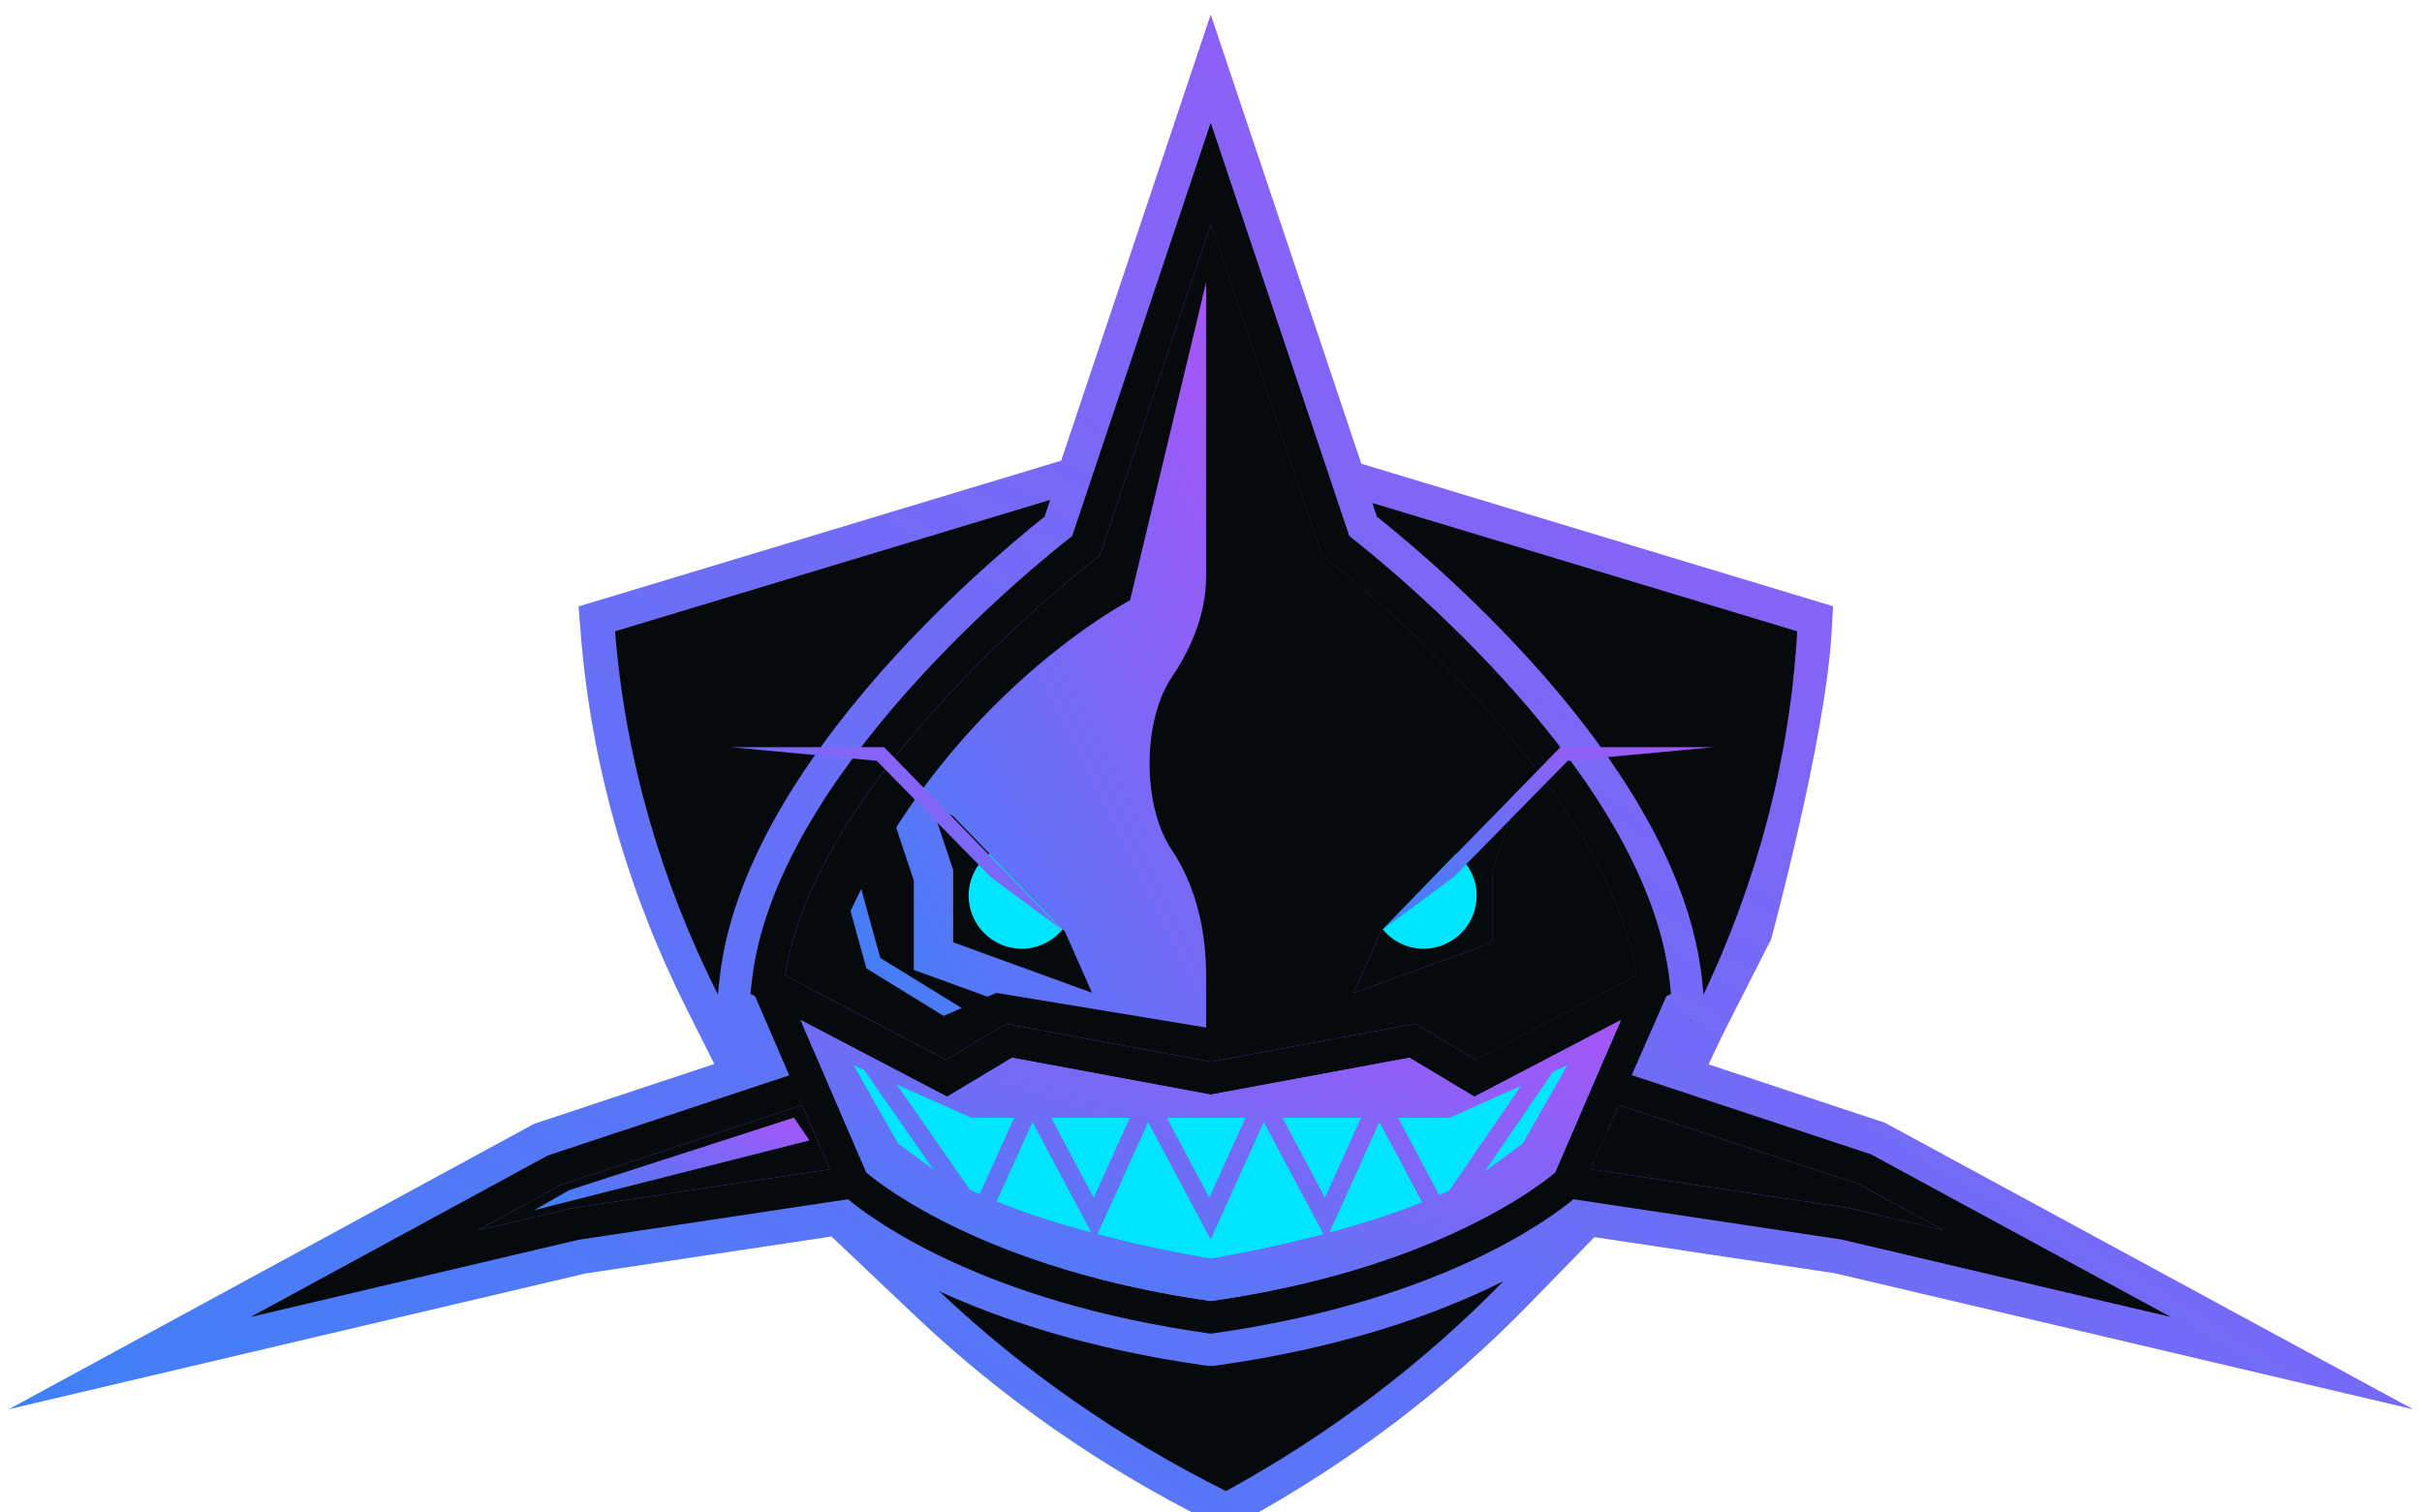
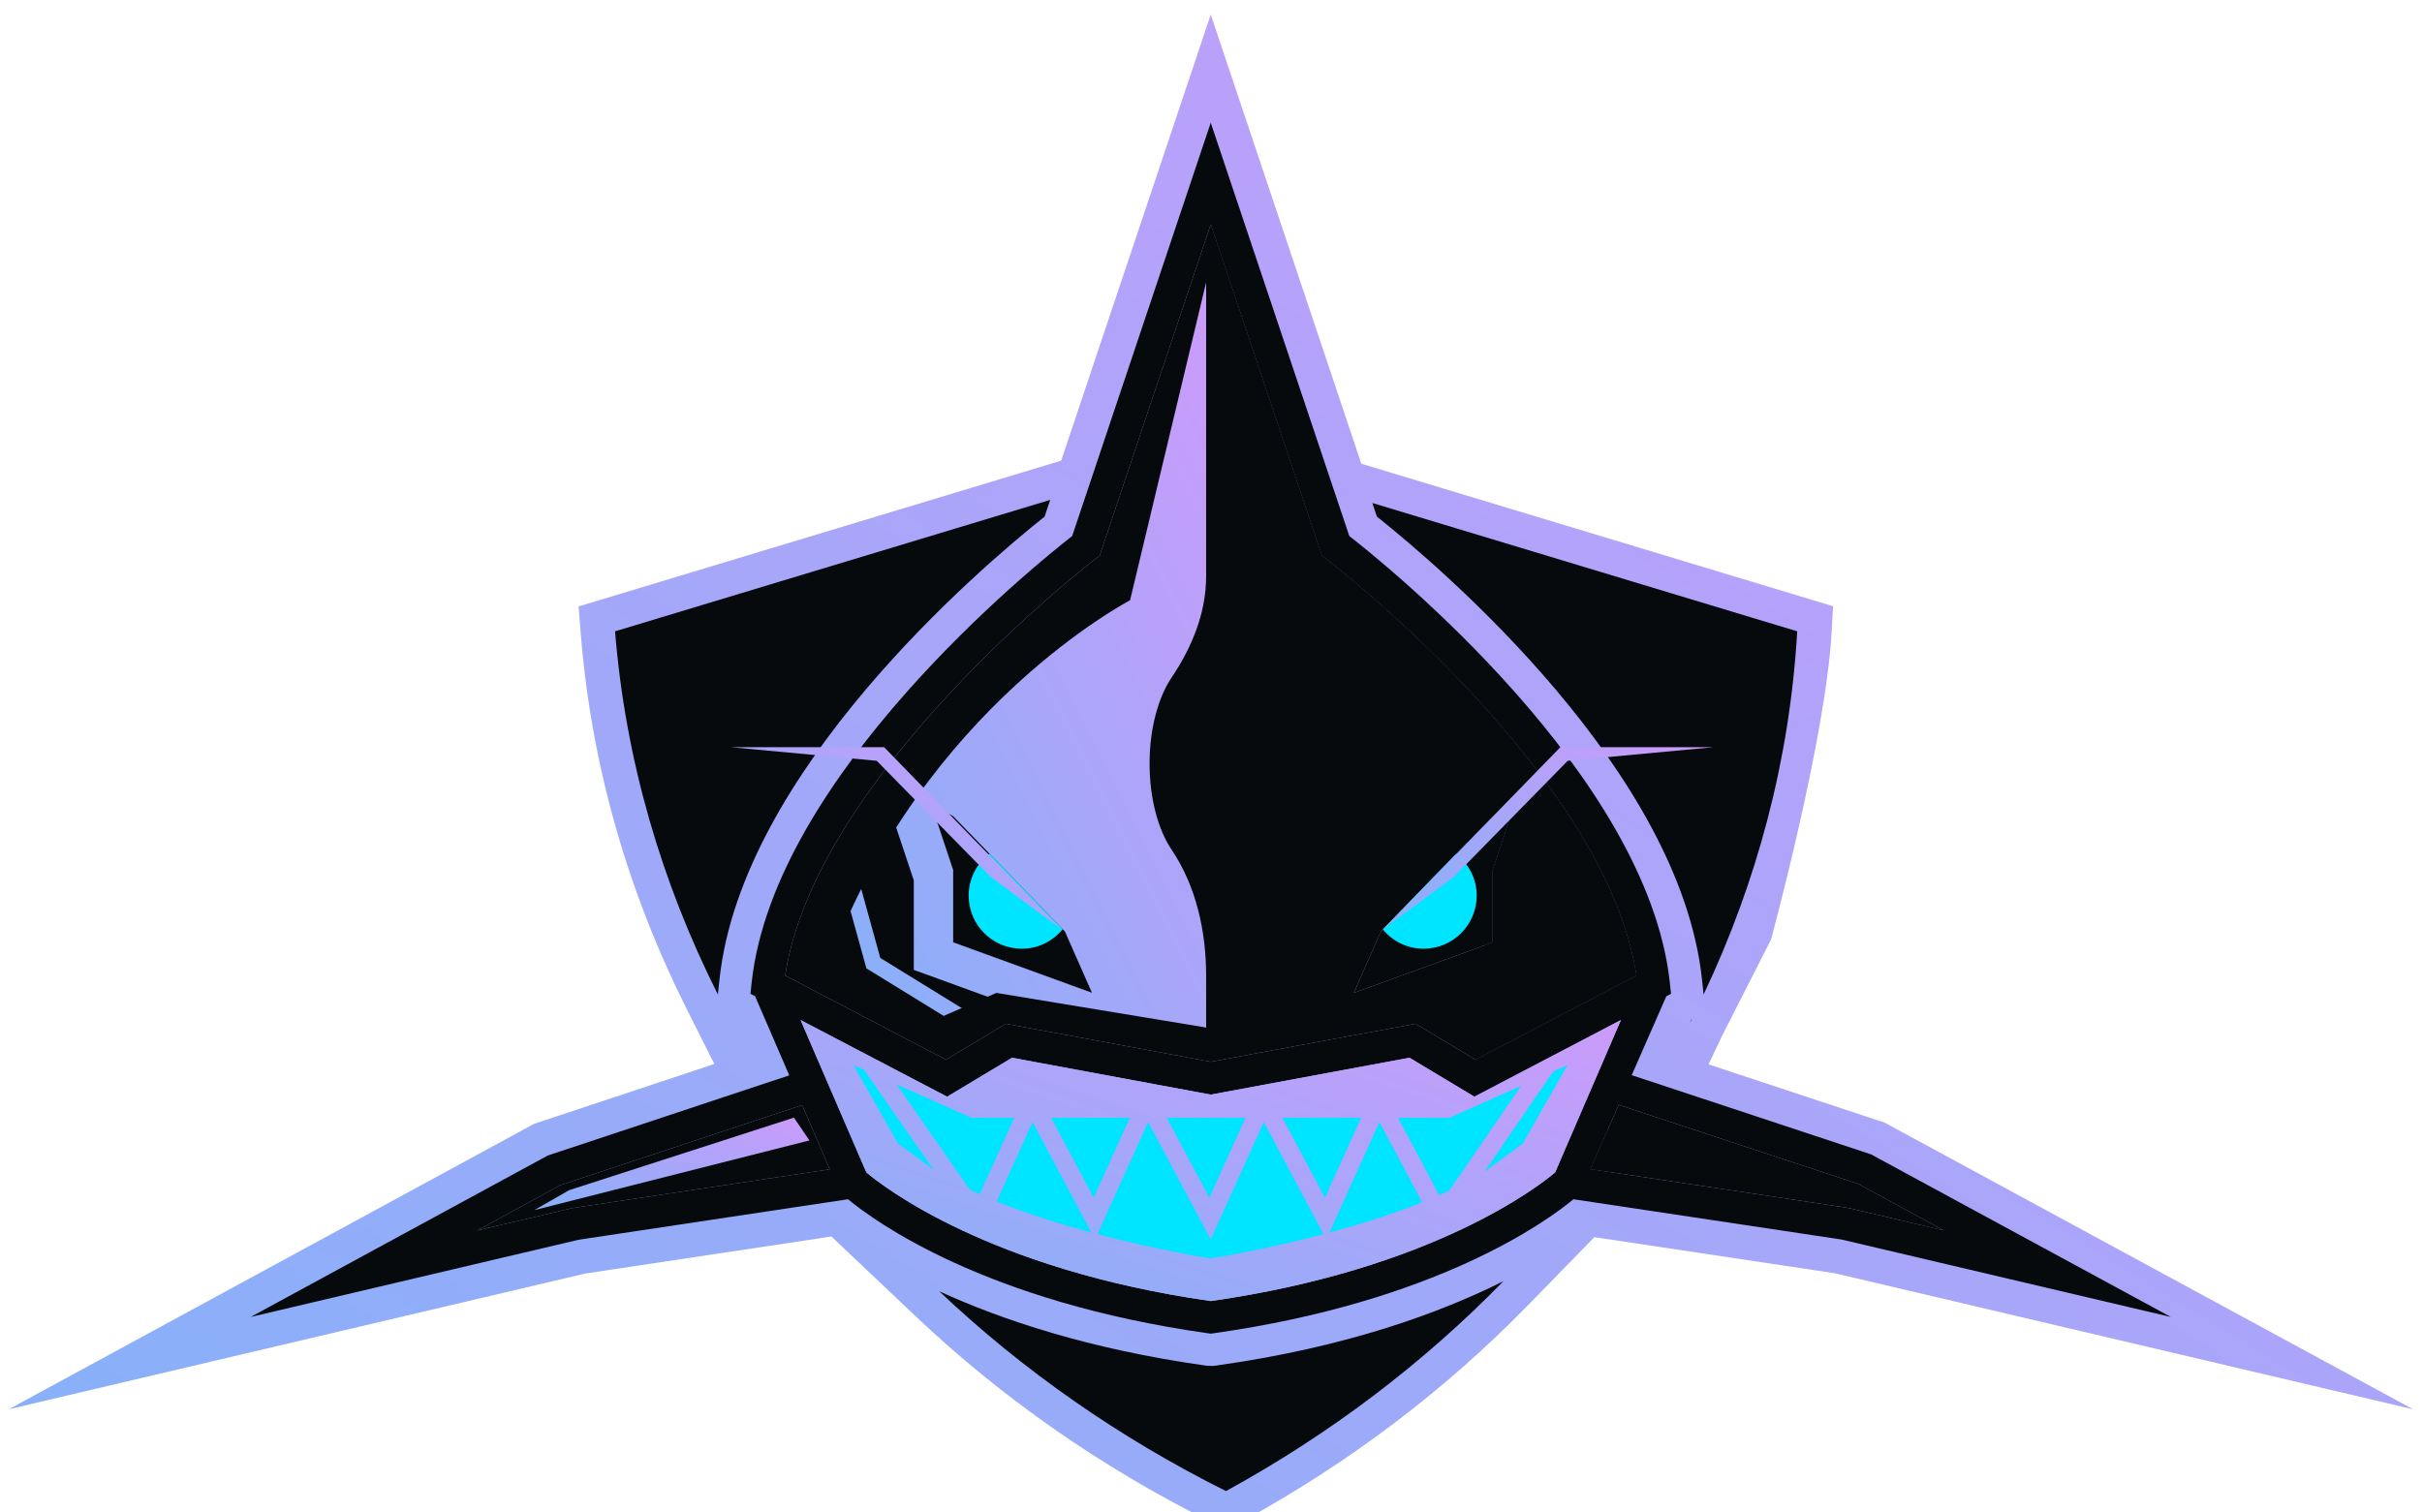
<svg xmlns="http://www.w3.org/2000/svg" viewBox="358 210 564 352" width="564" height="352" role="img" aria-label="Juke">
  <defs>
    <linearGradient id="jukeGrad" x1="0%" y1="0%" x2="100%" y2="100%">
-       <stop offset="0%" stop-color="#3B82F6" />
-       <stop offset="100%" stop-color="#A855F7" />
+       <stop offset="0%" stop-color="#85B1F9" />
+       <stop offset="100%" stop-color="#CC9BFA" />
    </linearGradient>
  </defs>
  <g transform="matrix(1.921154 0 0 1.921154 640 389.8519)" id="logo-logo">
    <g style="" paint-order="stroke">
      <g transform="matrix(0.9307168 0 0 -0.9307168 0 0)">
        <path style="stroke: none; stroke-width: 1; stroke-dasharray: none; stroke-linecap: butt; stroke-dashoffset: 0; stroke-linejoin: miter; stroke-miterlimit: 4; fill: url(#jukeGrad); fill-rule: nonzero; opacity: 1;" paint-order="stroke" transform=" translate(87.908, -45.7435)" d="M 0 0 L -0.162 0.088 L -23.11 7.684 L -21.329 11.444 L -14.971 23.953 C -14.971 23.953 -7.886 50.038 -7.093 63.838 L -6.891 67.36 L -68.329 85.922 L -87.941 144.437 L -107.419 86.324 L -170.271 67.336 L -169.982 63.735 C -168.625 46.837 -163.965 30.364 -156.13 14.775 L -152.59 7.733 L -176.067 -0.064 L -244.471 -37.236 L -169.405 -19.56 L -137.337 -14.737 L -126.384 -25.118 C -115.117 -35.794 -102.188 -44.808 -87.957 -51.905 L -85.861 -52.95 L -83.807 -51.826 C -69.93 -44.228 -57.418 -34.758 -46.618 -23.68 L -37.981 -14.821 L -6.647 -19.528 L 68.655 -37.245 z" stroke-linecap="round" />
      </g>
      <g transform="matrix(0.9307168 0 0 -0.9307168 -0.03108594 -5.335334)">
        <path style="stroke: none; stroke-width: 1; stroke-dasharray: none; stroke-linecap: butt; stroke-dashoffset: 0; stroke-linejoin: miter; stroke-miterlimit: 4; fill: #070A0D; fill-rule: nonzero; opacity: 1;" paint-order="stroke" transform=" translate(0, -74.6205)" d="M 0 0 C -28.828 4.111 -42.677 14.92 -44.849 16.753 L -53.417 36.602 L -34.334 26.617 L -25.878 31.691 L 0 26.888 L 25.878 31.691 L 34.334 26.617 L 53.416 36.602 L 44.849 16.753 C 42.676 14.92 28.828 4.111 0 0 M -83.107 12.114 L -95.536 9.189 L -84.671 15.111 L -53.219 25.521 L -49.609 17.158 z M -14.979 96.703 L -14.463 97.096 L 0 140.247 L 14.463 97.096 L 14.979 96.703 C 15.351 96.422 51.455 68.687 55.426 42.403 L 34.474 31.44 L 26.676 36.118 L 0 31.169 L -26.676 36.118 L -34.474 31.44 L -55.426 42.403 C -51.457 68.669 -15.349 96.422 -14.979 96.703 M 84.328 15.261 L 95.479 9.198 L 82.936 12.145 L 49.454 17.181 L 53.127 25.554 z M 125.043 -2.077 L 85.995 19.106 L 54.825 29.424 L 59.332 39.697 L 59.945 40.02 L 59.793 41.441 C 56.908 68.465 22.882 95.883 18.045 99.652 L 0 153.491 L -18.046 99.652 C -22.882 95.883 -56.908 68.465 -59.793 41.441 L -59.945 40.02 L -59.338 39.701 L -54.892 29.399 L -86.338 18.957 L -125.043 -2.077 L -82.312 7.985 L -47.239 13.259 C -43.84 10.441 -29.446 -0.112 -0.292 -4.209 L 0 -4.25 L 0.292 -4.209 C 29.447 -0.112 43.84 10.441 47.239 13.259 L 82.141 8.016 Z" stroke-linecap="round" />
      </g>
      <g transform="matrix(0.9307168 0 0 -0.9307168 27.03937 15.38103)">
        <path style="stroke: none; stroke-width: 1; stroke-dasharray: none; stroke-linecap: butt; stroke-dashoffset: 0; stroke-linejoin: miter; stroke-miterlimit: 4; fill: #070A0D; fill-rule: nonzero; opacity: 1;" paint-order="stroke" transform=" translate(7.639, 3.761)" d="M 0 0 L 2.82 8.462 L 0 7.052 L -14.573 -7.991 L -18.098 -15.984 L 0 -9.403 Z" stroke-linecap="round" />
      </g>
      <g transform="matrix(0.9307168 0 0 -0.9307168 -24.14531 15.38131)">
        <path style="stroke: none; stroke-width: 1; stroke-dasharray: none; stroke-linecap: butt; stroke-dashoffset: 0; stroke-linejoin: miter; stroke-miterlimit: 4; fill: #070A0D; fill-rule: nonzero; opacity: 1;" paint-order="stroke" transform=" translate(-7.6385, -5.642)" d="M 0 0 L 18.098 -6.581 L 14.572 1.412 L 0 16.455 L -2.821 17.865 L 0 9.403 Z" stroke-linecap="round" />
      </g>
      <g transform="matrix(0.9307168 0 0 -0.9307168 -0.5897953 46.76489)">
        <path style="stroke: none; stroke-width: 1; stroke-dasharray: none; stroke-linecap: butt; stroke-dashoffset: 0; stroke-linejoin: miter; stroke-miterlimit: 4; fill: #00E5FF; fill-rule: nonzero; opacity: 1;" paint-order="stroke" transform=" translate(5.154, 5.235)" d="M 0 0 L -4.554 0 L -4.629 0 L -10.308 0 L -4.736 -10.47 z" stroke-linecap="round" />
      </g>
      <g transform="matrix(0.9307168 0 0 -0.9307168 -20.23918 49.10508)">
        <path style="stroke: none; stroke-width: 1; stroke-dasharray: none; stroke-linecap: butt; stroke-dashoffset: 0; stroke-linejoin: miter; stroke-miterlimit: 4; fill: #00E5FF; fill-rule: nonzero; opacity: 1;" paint-order="stroke" transform=" translate(-6.2075, -3.1725)" d="M 0 0 C 4.041 -1.636 8.379 -2.982 12.415 -4.067 L 4.709 10.412 Z" stroke-linecap="round" />
      </g>
      <g transform="matrix(0.9307168 0 0 -0.9307168 -14.60611 46.76489)">
        <path style="stroke: none; stroke-width: 1; stroke-dasharray: none; stroke-linecap: butt; stroke-dashoffset: 0; stroke-linejoin: miter; stroke-miterlimit: 4; fill: #00E5FF; fill-rule: nonzero; opacity: 1;" paint-order="stroke" transform=" translate(-5.153, 5.235)" d="M 0 0 L 5.571 -10.47 L 10.306 0 Z" stroke-linecap="round" />
      </g>
      <g transform="matrix(0.9307168 0 0 -0.9307168 13.4268 46.76489)">
        <path style="stroke: none; stroke-width: 1; stroke-dasharray: none; stroke-linecap: butt; stroke-dashoffset: 0; stroke-linejoin: miter; stroke-miterlimit: 4; fill: #00E5FF; fill-rule: nonzero; opacity: 1;" paint-order="stroke" transform=" translate(-5.153, 5.235)" d="M 0 0 L 5.571 -10.47 L 10.306 0 Z" stroke-linecap="round" />
      </g>
      <g transform="matrix(0.9307168 0 0 -0.9307168 30.14043 44.64332)">
        <path style="stroke: none; stroke-width: 1; stroke-dasharray: none; stroke-linecap: butt; stroke-dashoffset: 0; stroke-linejoin: miter; stroke-miterlimit: 4; fill: #00E5FF; fill-rule: nonzero; opacity: 1;" paint-order="stroke" transform=" translate(-1.374, 2.9555)" d="M 0 0 L -6.678 0 L -1.299 -10.108 C -0.846 -9.911 -0.398 -9.709 0.043 -9.502 L 9.426 4.197 Z" stroke-linecap="round" />
      </g>
      <g transform="matrix(0.9307168 0 0 -0.9307168 38.15595 42.00902)">
        <path style="stroke: none; stroke-width: 1; stroke-dasharray: none; stroke-linecap: butt; stroke-dashoffset: 0; stroke-linejoin: miter; stroke-miterlimit: 4; fill: #00E5FF; fill-rule: nonzero; opacity: 1;" paint-order="stroke" transform=" translate(3.547, 6.1515)" d="M 0 0 L -9.009 -13.154 L -3.906 -9.385 L 1.915 0.851 z" stroke-linecap="round" />
      </g>
      <g transform="matrix(0.9307168 0 0 -0.9307168 19.97281 49.10629)">
        <path style="stroke: none; stroke-width: 1; stroke-dasharray: none; stroke-linecap: butt; stroke-dashoffset: 0; stroke-linejoin: miter; stroke-miterlimit: 4; fill: #00E5FF; fill-rule: nonzero; opacity: 1;" paint-order="stroke" transform=" translate(-6.0735, -7.2405)" d="M 0 0 C 3.948 1.061 8.181 2.376 12.147 3.963 L 6.549 14.481 Z" stroke-linecap="round" />
      </g>
      <g transform="matrix(0.9307168 0 0 -0.9307168 -0.06384717 50.67399)">
        <path style="stroke: none; stroke-width: 1; stroke-dasharray: none; stroke-linecap: butt; stroke-dashoffset: 0; stroke-linejoin: miter; stroke-miterlimit: 4; fill: #00E5FF; fill-rule: nonzero; opacity: 1;" paint-order="stroke" transform=" translate(0.0255, -6.3725)" d="M 0 0 L -8.142 15.298 L -14.777 0.627 C -7.16 -1.383 -0.809 -2.421 -0.066 -2.54 L -0.066 -2.553 C -0.066 -2.553 -0.042 -2.549 -0.028 -2.546 C -0.014 -2.549 0.009 -2.553 0.009 -2.553 L 0.009 -2.54 C 0.752 -2.421 7.107 -1.381 14.726 0.629 L 6.919 15.298 Z" stroke-linecap="round" />
      </g>
      <g transform="matrix(0.9307168 0 0 -0.9307168 -38.46541 41.87956)">
        <path style="stroke: none; stroke-width: 1; stroke-dasharray: none; stroke-linecap: butt; stroke-dashoffset: 0; stroke-linejoin: miter; stroke-miterlimit: 4; fill: #00E5FF; fill-rule: nonzero; opacity: 1;" paint-order="stroke" transform=" translate(-5.272, 6.863)" d="M 0 0 L 5.821 -10.235 L 10.544 -13.726 L 1.448 -0.646 z" stroke-linecap="round" />
      </g>
      <g transform="matrix(0.9307168 0 0 -0.9307168 -30.99147 44.50371)">
        <path style="stroke: none; stroke-width: 1; stroke-dasharray: none; stroke-linecap: butt; stroke-dashoffset: 0; stroke-linejoin: miter; stroke-miterlimit: 4; fill: #00E5FF; fill-rule: nonzero; opacity: 1;" paint-order="stroke" transform=" translate(2.1455, 2.8055)" d="M 0 0 L -9.845 4.384 L -0.266 -9.395 C 0.163 -9.597 0.592 -9.798 1.034 -9.995 L 5.554 0 Z" stroke-linecap="round" />
      </g>
      <g transform="matrix(0.9307168 0 0 -0.9307168 67.4148 47.94309)">
        <path style="stroke: none; stroke-width: 1; stroke-dasharray: none; stroke-linecap: butt; stroke-dashoffset: 0; stroke-linejoin: miter; stroke-miterlimit: 4; fill: #070A0D; fill-rule: nonzero; opacity: 1;" paint-order="stroke" transform=" translate(10.4695, -5.2305)" d="M 0 0 L 12.543 -2.947 L 1.392 3.115 L -29.809 13.408 L -33.482 5.035 Z" stroke-linecap="round" />
      </g>
      <g transform="matrix(0.9307168 0 0 -0.9307168 -67.57516 47.96226)">
        <path style="stroke: none; stroke-width: 1; stroke-dasharray: none; stroke-linecap: butt; stroke-dashoffset: 0; stroke-linejoin: miter; stroke-miterlimit: 4; fill: #070A0D; fill-rule: nonzero; opacity: 1;" paint-order="stroke" transform=" translate(-22.9635, -8.166)" d="M 0 0 L 12.429 2.925 L 45.927 7.969 L 42.316 16.332 L 10.865 5.922 Z" stroke-linecap="round" />
      </g>
      <g transform="matrix(0.9307168 0 0 -0.9307168 -0.03117901 47.08217)">
        <path style="stroke: none; stroke-width: 1; stroke-dasharray: none; stroke-linecap: butt; stroke-dashoffset: 0; stroke-linejoin: miter; stroke-miterlimit: 4; fill: url(#jukeGrad); fill-rule: nonzero; opacity: 1;" paint-order="stroke" transform=" translate(31.087, -3.926)" d="M 0 0 C -0.441 -0.207 -0.889 -0.409 -1.342 -0.606 L -6.721 9.502 L -0.043 9.502 L 9.382 13.699 z M 15.404 16.379 L 9.583 6.144 L 4.481 2.374 L 13.49 15.528 Z M -15.667 -5.489 L -9.119 8.992 L -3.52 -1.526 C -7.486 -3.113 -11.72 -4.429 -15.667 -5.489 M -21.78 9.502 L -11.474 9.502 L -16.209 -0.968 z M -31.087 -8.846 L -31.087 -8.858 C -31.087 -8.858 -31.111 -8.854 -31.125 -8.852 C -31.139 -8.854 -31.163 -8.858 -31.163 -8.858 L -31.163 -8.846 C -31.906 -8.727 -38.257 -7.688 -45.874 -5.679 L -39.238 8.992 L -31.097 -6.306 L -24.178 8.992 L -16.371 -5.677 C -23.99 -7.687 -30.345 -8.727 -31.087 -8.846 M -51.9 9.502 L -41.594 9.502 L -46.329 -0.968 z M -59.007 -1.42 L -54.297 8.992 L -46.592 -5.487 C -50.628 -4.402 -54.966 -3.056 -59.007 -1.42 M -62.473 0.107 L -72.051 13.886 L -62.207 9.502 L -56.653 9.502 L -61.173 -0.493 C -61.614 -0.296 -62.043 -0.095 -62.473 0.107 M -71.833 6.144 L -77.654 16.379 L -76.206 15.733 L -67.11 2.653 z M -31.163 9.502 L -31.087 9.502 L -26.533 9.502 L -31.269 -0.968 L -36.841 9.502 z M -5.208 17.316 L -31.087 12.513 L -56.965 17.316 L -65.421 12.242 L -84.503 22.227 L -75.936 2.378 C -73.764 0.545 -59.915 -10.264 -31.087 -14.375 C -2.259 -10.264 11.589 0.545 13.762 2.378 L 22.329 22.227 L 3.247 12.242 Z" stroke-linecap="round" />
      </g>
      <g transform="matrix(0.9307168 0 0 -0.9307168 -0.03099287 -15.65438)">
        <path style="stroke: none; stroke-width: 1; stroke-dasharray: none; stroke-linecap: butt; stroke-dashoffset: 0; stroke-linejoin: miter; stroke-miterlimit: 4; fill: #070A0D; fill-rule: nonzero; opacity: 1;" paint-order="stroke" transform=" translate(36.7245, -38.988)" d="M 0 0 L -18.098 -6.581 L -14.573 1.412 L 0 16.455 L 2.82 17.865 L 0 9.403 Z M -70.272 0 L -70.272 9.403 L -73.093 17.865 L -70.272 16.455 L -55.7 1.412 L -52.175 -6.581 z M -21.746 49.983 L -22.261 50.376 L -36.725 93.527 L -51.188 50.376 L -51.704 49.983 C -52.074 49.702 -88.182 21.949 -92.15 -4.316 L -71.199 -15.279 L -63.401 -10.602 L -36.725 -15.551 L -10.049 -10.602 L -2.251 -15.279 L 18.701 -4.316 C 14.73 21.968 -21.374 49.702 -21.746 49.983" stroke-linecap="round" />
      </g>
      <g transform="matrix(0.9307168 0 0 -0.9307168 25.76168 -15.78105)">
        <path style="stroke: none; stroke-width: 1; stroke-dasharray: none; stroke-linecap: butt; stroke-dashoffset: 0; stroke-linejoin: miter; stroke-miterlimit: 4; fill: #070A0D; fill-rule: nonzero; opacity: 1;" paint-order="stroke" transform=" translate(27.713, -43.4405)" d="M 0 0 C -3.971 26.284 -40.075 54.019 -40.447 54.3 L -40.962 54.692 L -55.426 97.844 L -46.119 50.415 C -46.119 50.415 -28.615 38.511 -22.07 17.294 L -18.701 20.771 L -15.881 22.182 L -18.701 13.72 L -18.701 4.316 L -19.722 3.944 C -19.489 -0.719 -19.821 -5.687 -20.952 -10.963 z" stroke-linecap="round" />
      </g>
      <g transform="matrix(0.9307168 0 0 -0.9307168 -65.35084 47.48648)">
        <path style="stroke: none; stroke-width: 1; stroke-dasharray: none; stroke-linecap: butt; stroke-dashoffset: 0; stroke-linejoin: miter; stroke-miterlimit: 4; fill: url(#jukeGrad); fill-rule: nonzero; opacity: 1;" paint-order="stroke" transform=" translate(15.8985, 6.025)" d="M 0 0 L -29.273 -9.449 L -33.816 -12.05 L 2.019 -2.97 z" stroke-linecap="round" />
      </g>
      <g transform="matrix(0.9307168 0 0 -0.9307168 67.41517 49.52465)">
        <path style="stroke: none; stroke-width: 1; stroke-dasharray: none; stroke-linecap: butt; stroke-dashoffset: 0; stroke-linejoin: miter; stroke-miterlimit: 4; fill: #070A0D; fill-rule: nonzero; opacity: 1;" paint-order="stroke" transform=" translate(23.0125, -6.4785)" d="M 0 0 L -43.844 12.957 L -46.025 7.982 L -16.784 4.209 Z" stroke-linecap="round" />
      </g>
      <g transform="matrix(0.9307168 0 0 -0.9307168 -23.6739 15.63753)">
        <path style="stroke: none; stroke-width: 1; stroke-dasharray: none; stroke-linecap: butt; stroke-dashoffset: 0; stroke-linejoin: miter; stroke-miterlimit: 4; fill: #00E5FF; fill-rule: nonzero; opacity: 1;" paint-order="stroke" transform=" translate(-6.1255, 0.727)" d="M 0 0 C 0 -3.822 3.1 -6.922 6.923 -6.922 C 9.08 -6.922 10.982 -5.917 12.251 -4.371 L 2.72 5.468 C 1.077 4.201 0 2.236 0 0" stroke-linecap="round" />
      </g>
      <g transform="matrix(0.9307168 0 0 -0.9307168 26.51845 15.65224)">
        <path style="stroke: none; stroke-width: 1; stroke-dasharray: none; stroke-linecap: butt; stroke-dashoffset: 0; stroke-linejoin: miter; stroke-miterlimit: 4; fill: #00E5FF; fill-rule: nonzero; opacity: 1;" paint-order="stroke" transform=" translate(-0.813, -6.179)" d="M 0 0 C 3.824 0 6.923 3.1 6.923 6.922 C 6.923 9.14 5.862 11.093 4.241 12.358 L -5.297 2.514 C -4.027 0.988 -2.139 0 0 0" stroke-linecap="round" />
      </g>
      <g transform="matrix(0.9307168 0 0 -0.9307168 -45.86237 -3.031438)">
        <path style="stroke: none; stroke-width: 1; stroke-dasharray: none; stroke-linecap: butt; stroke-dashoffset: 0; stroke-linejoin: miter; stroke-miterlimit: 4; fill: #070A0D; fill-rule: nonzero; opacity: 1;" paint-order="stroke" transform=" translate(-14.735, -30.2555)" d="M 0 0 C 2.896 27.128 33.816 53.5 42.339 60.291 L 43.07 62.47 L -13.6 45.349 C -12.252 28.571 -7.553 12.65 -0.21 -1.959 Z" stroke-linecap="round" />
      </g>
      <g transform="matrix(0.9307168 0 0 -0.9307168 1.250976 74.42942)">
        <path style="stroke: none; stroke-width: 1; stroke-dasharray: none; stroke-linecap: butt; stroke-dashoffset: 0; stroke-linejoin: miter; stroke-miterlimit: 4; fill: #070A0D; fill-rule: nonzero; opacity: 1;" paint-order="stroke" transform=" translate(-0.5, 2.705)" d="M 0 0 L -0.586 -0.082 L -1.465 -0.041 C -16.75 2.106 -28.169 5.952 -36.24 9.653 C -25.376 -0.642 -12.79 -9.446 1.106 -16.377 C 14.657 -8.957 26.83 0.29 37.24 10.967 C 29.125 6.897 16.935 2.38 0 0" stroke-linecap="round" />
      </g>
      <g transform="matrix(0.9307168 0 0 -0.9307168 45.30478 -2.843433)">
        <path style="stroke: none; stroke-width: 1; stroke-dasharray: none; stroke-linecap: butt; stroke-dashoffset: 0; stroke-linejoin: miter; stroke-miterlimit: 4; fill: #070A0D; fill-rule: nonzero; opacity: 1;" paint-order="stroke" transform=" translate(-27.0725, 30.2375)" d="M 0 0 C 8.523 -6.791 39.444 -33.163 42.34 -60.291 L 42.549 -62.25 C 49.486 -47.598 53.779 -31.679 54.74 -14.942 L -0.595 1.775 Z" stroke-linecap="round" />
      </g>
      <g transform="matrix(0.9307168 0 0 -0.9307168 58.16394 30.19199)">
        <path style="stroke: none; stroke-width: 1; stroke-dasharray: none; stroke-linecap: butt; stroke-dashoffset: 0; stroke-linejoin: miter; stroke-miterlimit: 4; fill: #070A0D; fill-rule: nonzero; opacity: 1;" paint-order="stroke" transform=" translate(-0.133, -0.2435)" d="M 0 0 C 0.084 0.164 0.182 0.322 0.266 0.487 L 0.199 0.452 Z" stroke-linecap="round" />
      </g>
      <g transform="matrix(0.9307168 0 0 -0.9307168 40.87904 8.016078)">
        <path style="stroke: none; stroke-width: 1; stroke-dasharray: none; stroke-linecap: butt; stroke-dashoffset: 0; stroke-linejoin: miter; stroke-miterlimit: 4; fill: url(#jukeGrad); fill-rule: nonzero; opacity: 1;" paint-order="stroke" transform=" translate(-21.5395, -11.87)" d="M 0 0 L 23.115 23.74 L 43.079 23.74 L 24.075 21.966 L 9.211 6.812" stroke-linecap="round" />
      </g>
      <g transform="matrix(0.9307168 0 0 -0.9307168 35.68871 16.84476)">
        <path style="stroke: none; stroke-width: 1; stroke-dasharray: none; stroke-linecap: butt; stroke-dashoffset: 0; stroke-linejoin: miter; stroke-miterlimit: 4; fill: #070A0D; fill-rule: nonzero; opacity: 1;" paint-order="stroke" transform=" translate(5.4215, -6.096)" d="M 0 0 L -11.16 -6.873 L -14.109 -5.104 L -4.362 -1.558 L -4.362 10.108 L -1.375 19.065 C 0.322 16.712 1.854 14.278 3.266 11.82 Z" stroke-linecap="round" />
      </g>
      <g transform="matrix(0.9307168 0 0 -0.9307168 40.47408 22.44098)">
        <path style="stroke: none; stroke-width: 1; stroke-dasharray: none; stroke-linecap: butt; stroke-dashoffset: 0; stroke-linejoin: miter; stroke-miterlimit: 4; fill: #070A0D; fill-rule: nonzero; opacity: 1;" paint-order="stroke" transform=" translate(2.0885, -1.4435)" d="M 0 0 L 2.927 10.593 C 4.612 7.322 5.948 4.006 6.759 0.705 L -9.313 -7.706 L -10.936 -6.731 z" stroke-linecap="round" />
      </g>
      <g transform="matrix(0.9307168 0 0 -0.9307168 -23.39608 -14.21782)">
        <path style="stroke: none; stroke-width: 1; stroke-dasharray: none; stroke-linecap: butt; stroke-dashoffset: 0; stroke-linejoin: miter; stroke-miterlimit: 4; fill: url(#jukeGrad); fill-rule: nonzero; opacity: 1;" paint-order="stroke" transform=" translate(-8.4435, -37.4445)" d="M 0 0 L 0 9.403 L -2.821 17.865 L 0 16.455 L 14.572 1.412 L 18.098 -6.581 Z M 25.582 23.287 C 25.582 27.848 26.704 31.904 28.447 34.494 C 31.117 38.462 32.948 42.931 32.948 47.713 L 32.948 85.982 L 23.041 44.56 C 23.041 44.56 -3.875 30.583 -16.061 -2.452 L -2.476 -10.118 L 5.628 -6.581 L 32.948 -11.093 L 32.948 -4.384 C 32.948 1.407 31.68 7.273 28.447 12.078 C 26.704 14.667 25.582 18.725 25.582 23.287" stroke-linecap="round" />
      </g>
      <g transform="matrix(0.9307168 0 0 -0.9307168 -35.04009 16.84476)">
        <path style="stroke: none; stroke-width: 1; stroke-dasharray: none; stroke-linecap: butt; stroke-dashoffset: 0; stroke-linejoin: miter; stroke-miterlimit: 4; fill: #070A0D; fill-rule: nonzero; opacity: 1;" paint-order="stroke" transform=" translate(-5.4215, -6.096)" d="M 0 0 L 11.16 -6.873 L 14.109 -5.104 L 4.363 -1.558 L 4.363 10.108 L 1.375 19.065 C -0.322 16.712 -1.854 14.278 -3.266 11.82 Z" stroke-linecap="round" />
      </g>
      <g transform="matrix(0.9307168 0 0 -0.9307168 -39.82547 22.44098)">
        <path style="stroke: none; stroke-width: 1; stroke-dasharray: none; stroke-linecap: butt; stroke-dashoffset: 0; stroke-linejoin: miter; stroke-miterlimit: 4; fill: #070A0D; fill-rule: nonzero; opacity: 1;" paint-order="stroke" transform=" translate(-2.0885, -1.4435)" d="M 0 0 L -2.927 10.593 C -4.611 7.322 -5.948 4.006 -6.759 0.705 L 9.314 -7.706 L 10.936 -6.731 z" stroke-linecap="round" />
      </g>
      <g transform="matrix(0.9307168 0 0 -0.9307168 -38.15725 8.016078)">
        <path style="stroke: none; stroke-width: 1; stroke-dasharray: none; stroke-linecap: butt; stroke-dashoffset: 0; stroke-linejoin: miter; stroke-miterlimit: 4; fill: url(#jukeGrad); fill-rule: nonzero; opacity: 1;" paint-order="stroke" transform=" translate(21.5395, -11.87)" d="M 0 0 L -23.115 23.74 L -43.079 23.74 L -24.075 21.966 L -9.211 6.812" stroke-linecap="round" />
      </g>
    </g>
  </g>
</svg>
